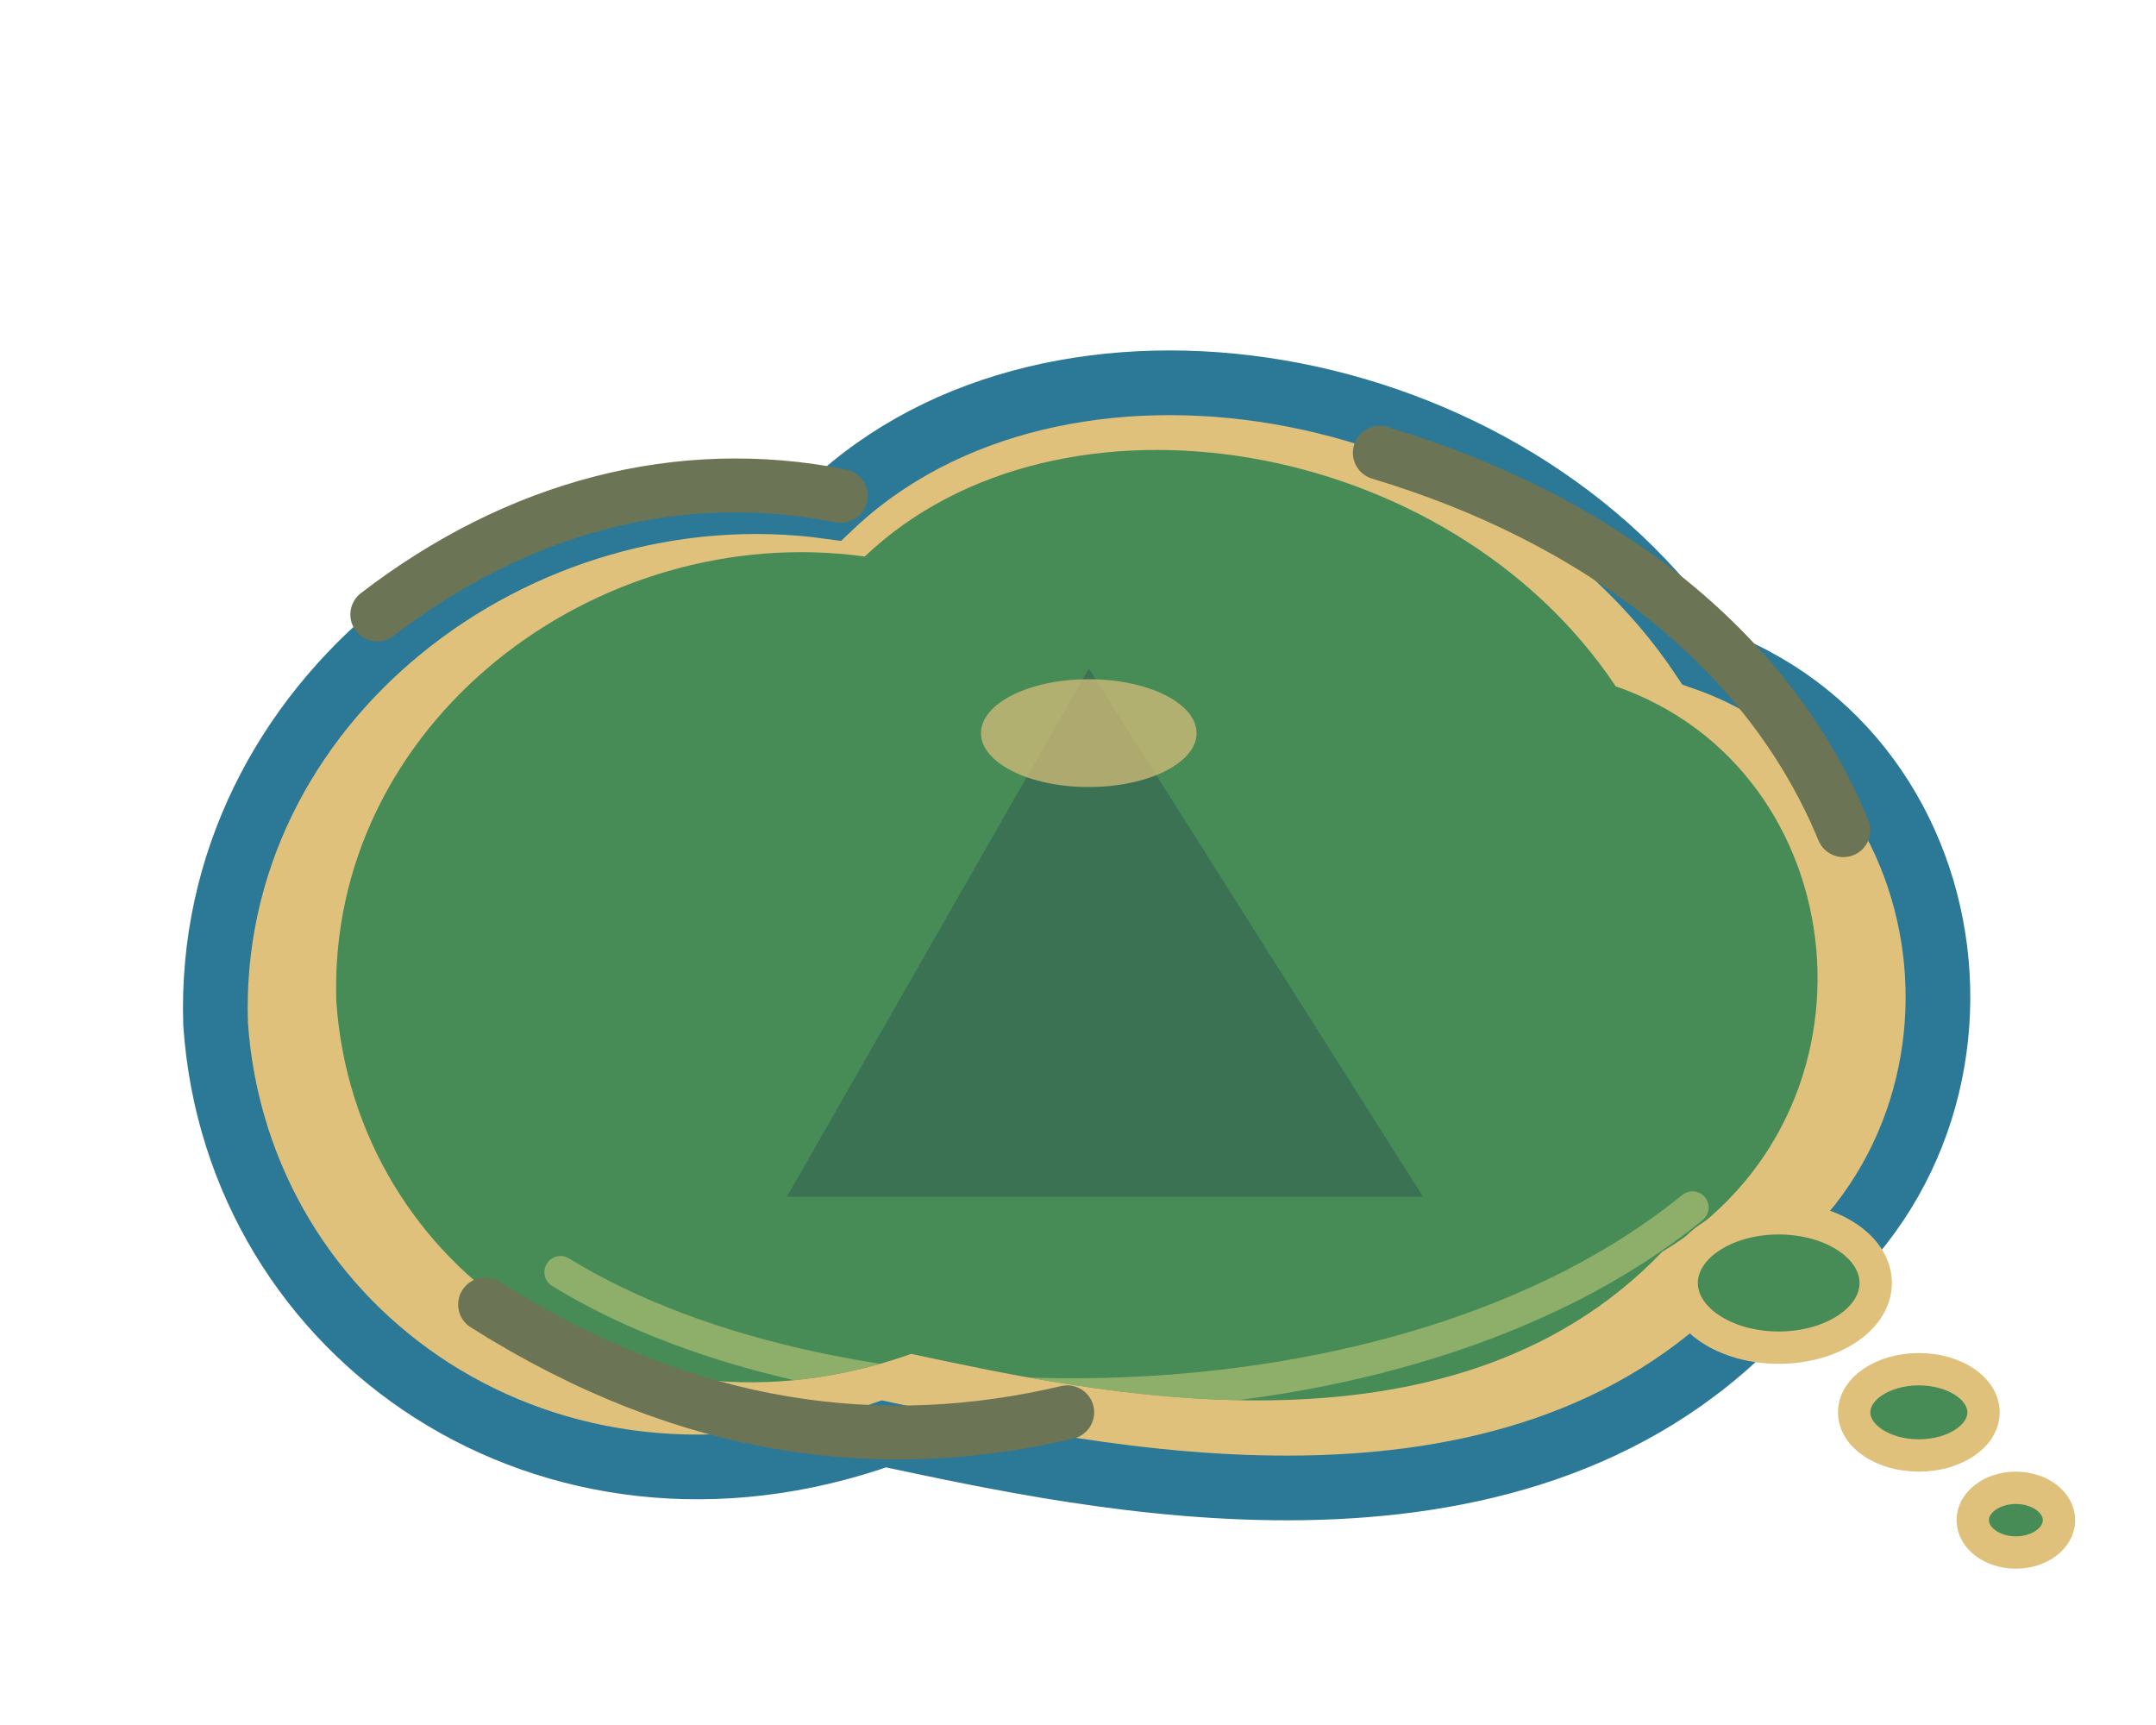
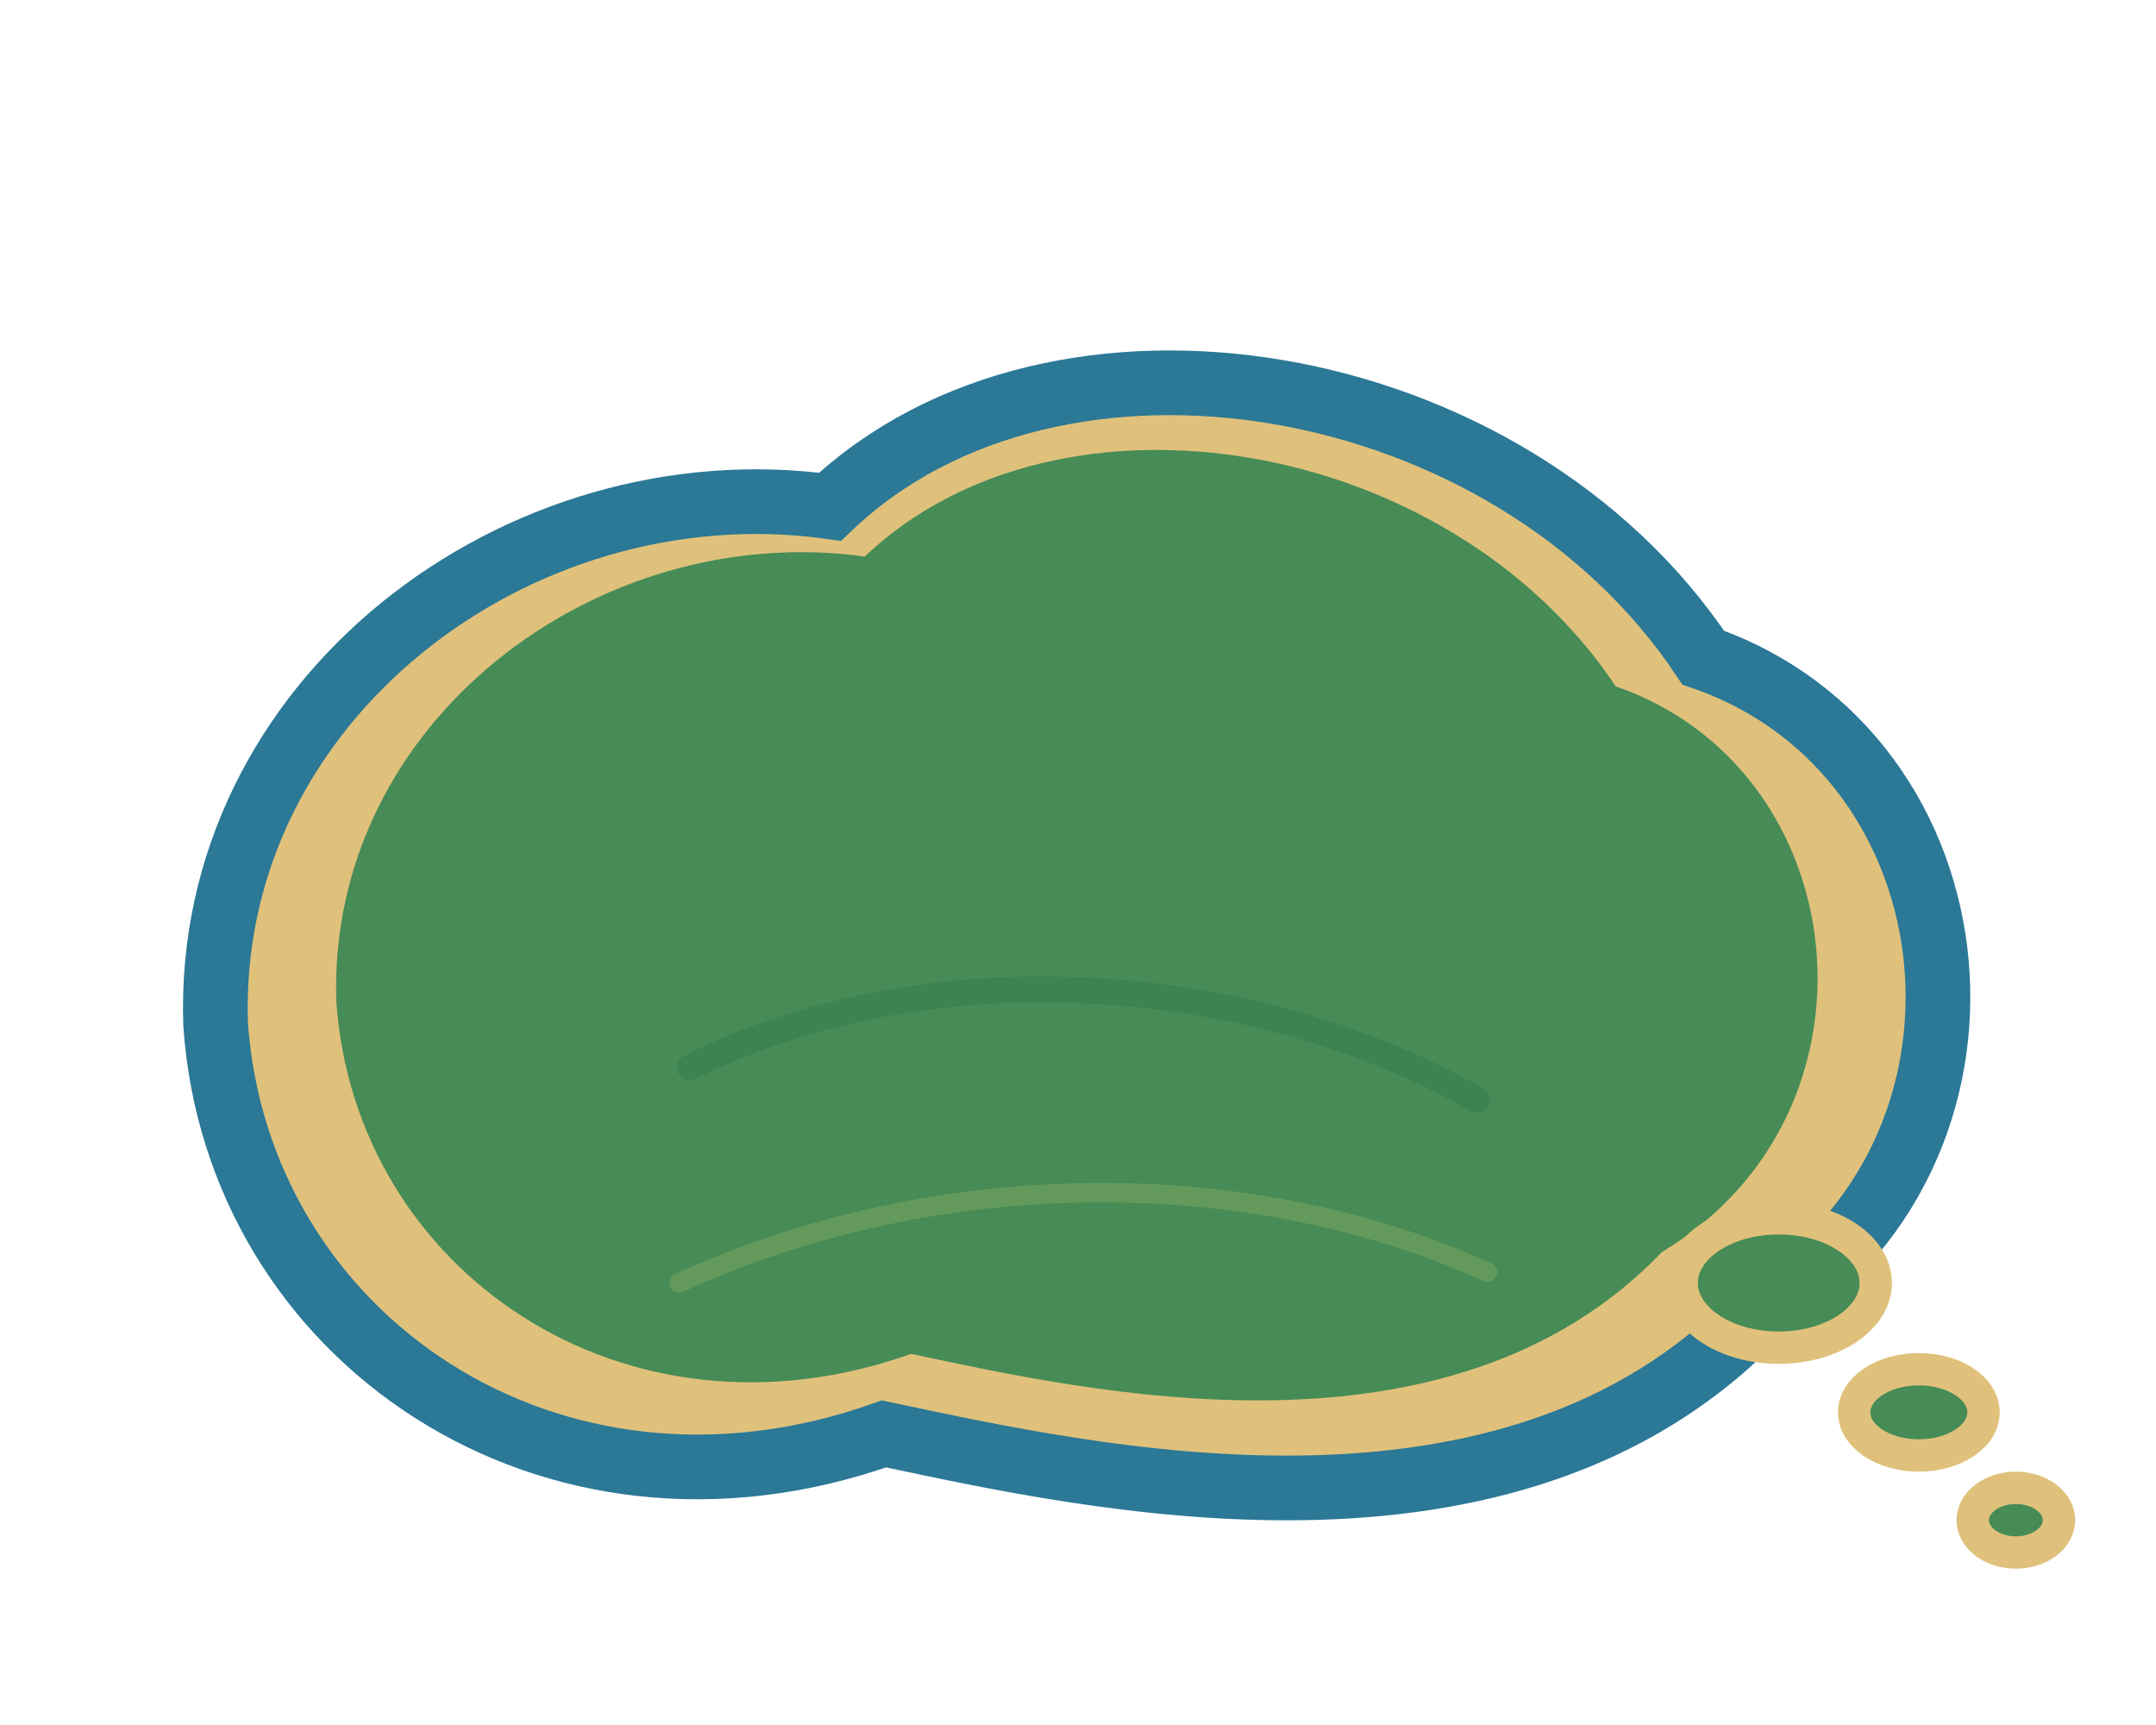
<svg xmlns="http://www.w3.org/2000/svg" viewBox="0 0 200 160" preserveAspectRatio="xMidYMid meet" aria-hidden="true" focusable="false" class="theme-object" data-variant-silhouette="2" data-variant-palette="3" data-variant-orientation="6" data-variant-shore="2" data-variant-elevation="2" data-variant-islets="3" data-visual-axis="orientation" data-visual-value="6" data-visual-scope="self">
  <defs>
    <clipPath id="land">
      <path d="M20 95C19 65 48 43 77 47C98 27 140 34 158 61C184 70 188 107 163 122C140 146 101 137 82 133C51 144 22 124 20 95Z" transform="translate(14 11.2) scale(0.86)" />
    </clipPath>
  </defs>
  <g data-visual-axis="palette" data-visual-value="3">
    <path data-visual-axis="silhouette" data-visual-value="2" data-visual-scope="self" d="M20 95C19 65 48 43 77 47C98 27 140 34 158 61C184 70 188 107 163 122C140 146 101 137 82 133C51 144 22 124 20 95Z" fill="rgb(223, 193, 123)" stroke="rgb(43, 120, 151)" stroke-width="6" />
    <g data-visual-axis="shore" data-visual-value="2" data-visual-scope="self" transform="translate(14 11.2) scale(0.86)">
      <path d="M20 95C19 65 48 43 77 47C98 27 140 34 158 61C184 70 188 107 163 122C140 146 101 137 82 133C51 144 22 124 20 95Z" fill="rgb(71, 139, 87)" />
    </g>
-     <path class="theme-detail" d="M35 57C48 47 63 43 78 46M128 42C148 48 164 60 171 77M45 121C64 133 82 135 99 131" fill="none" stroke="#6b7455" stroke-width="5" stroke-linecap="round" />
    <g clip-path="url(#land)">
      <g data-visual-axis="elevation" data-visual-value="2">
-         <path class="theme-detail" d="M73 111L101 62L132 111Z" fill="#376c52" opacity=".82" />
-         <ellipse cx="101" cy="68" rx="10" ry="5" fill="#dfc17b" opacity=".7" />
-         <path class="theme-detail" d="M52 118C78 134 130 134 157 112" fill="none" stroke="#a8bd70" stroke-width="3" stroke-linecap="round" opacity=".72" />
+         <path class="theme-detail" d="M64 99C86 88 116 90 137 102" fill="none" stroke="#2d724d" stroke-width="2.4" stroke-linecap="round" stroke-opacity=".36" />
+         <path class="theme-detail" d="M63 110C87 99 116 99 138 109" fill="none" stroke="#b1c66b" stroke-width="1.8" stroke-linecap="round" stroke-opacity=".26" transform="translate(0 9)" />
      </g>
    </g>
    <g data-visual-axis="islets" data-visual-value="3">
      <g fill="#478b57" stroke="#dfc17b" stroke-width="3">
        <ellipse cx="165" cy="119" rx="9" ry="6" />
        <ellipse cx="178" cy="131" rx="6" ry="4" />
        <ellipse cx="187" cy="141" rx="4" ry="3" />
      </g>
    </g>
  </g>
  <rect data-theme-content-area="content" x="48" y="56" width="104" height="72" fill="none" stroke="none" />
</svg>
